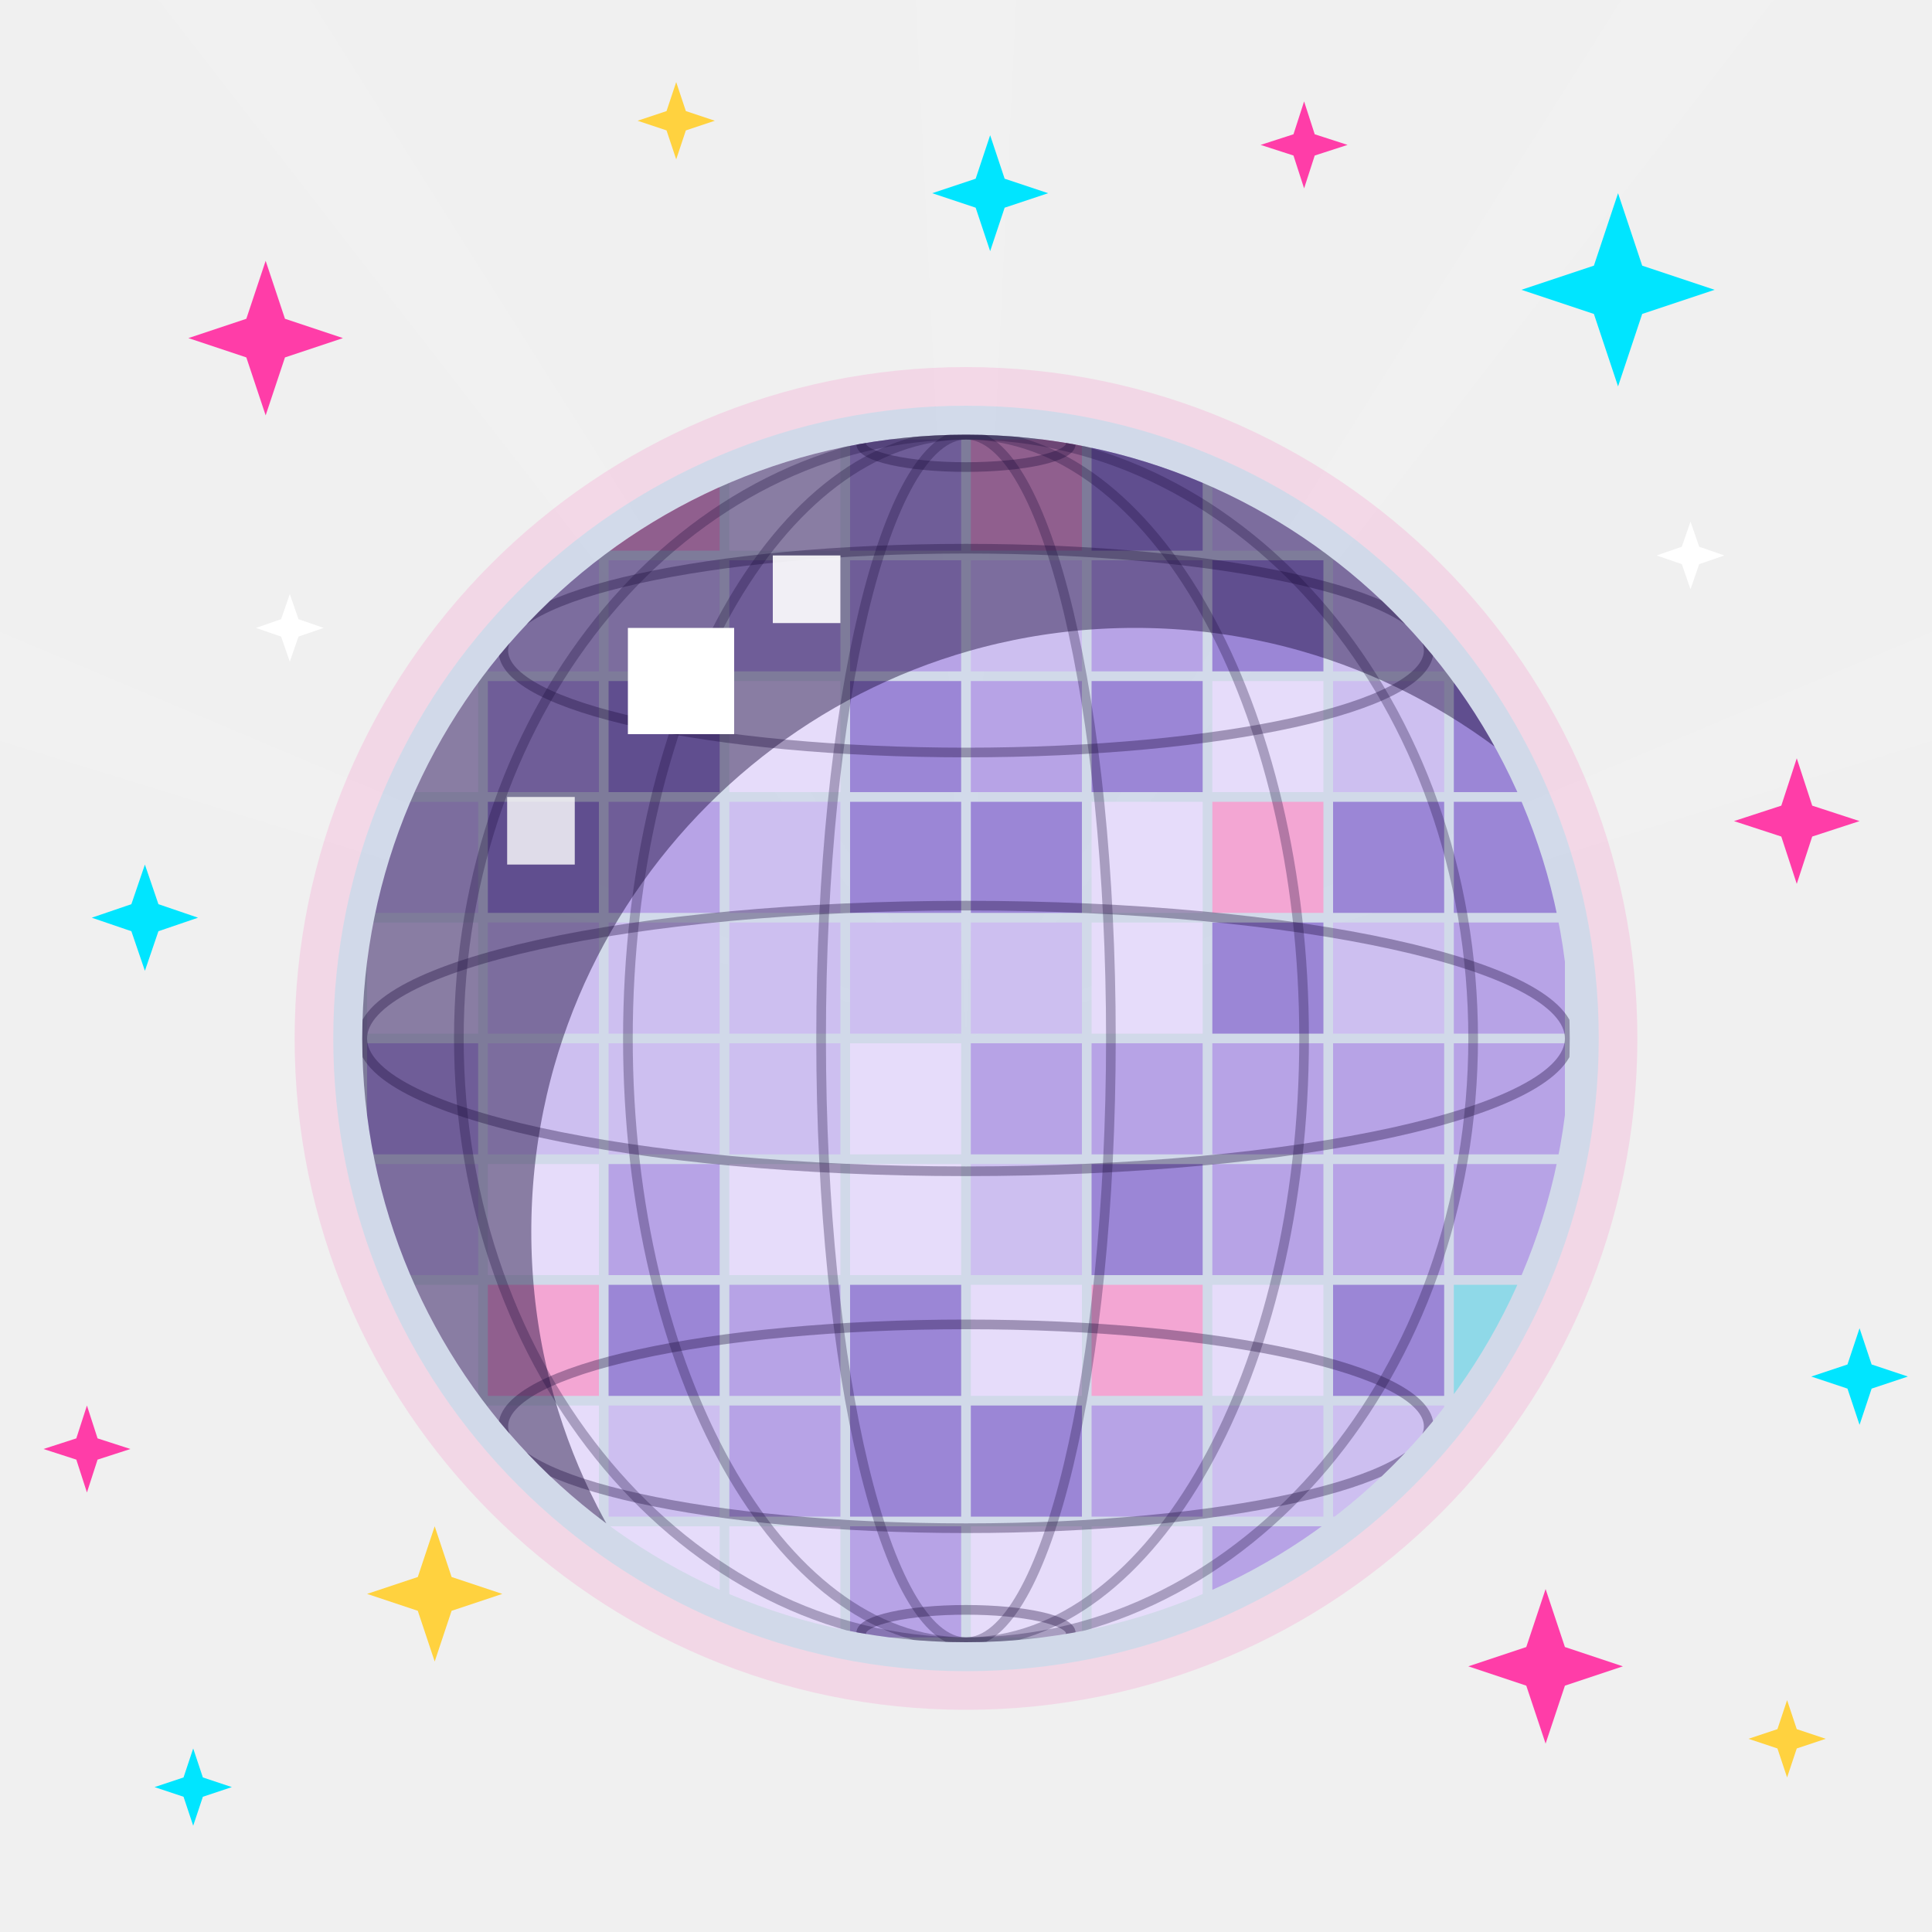
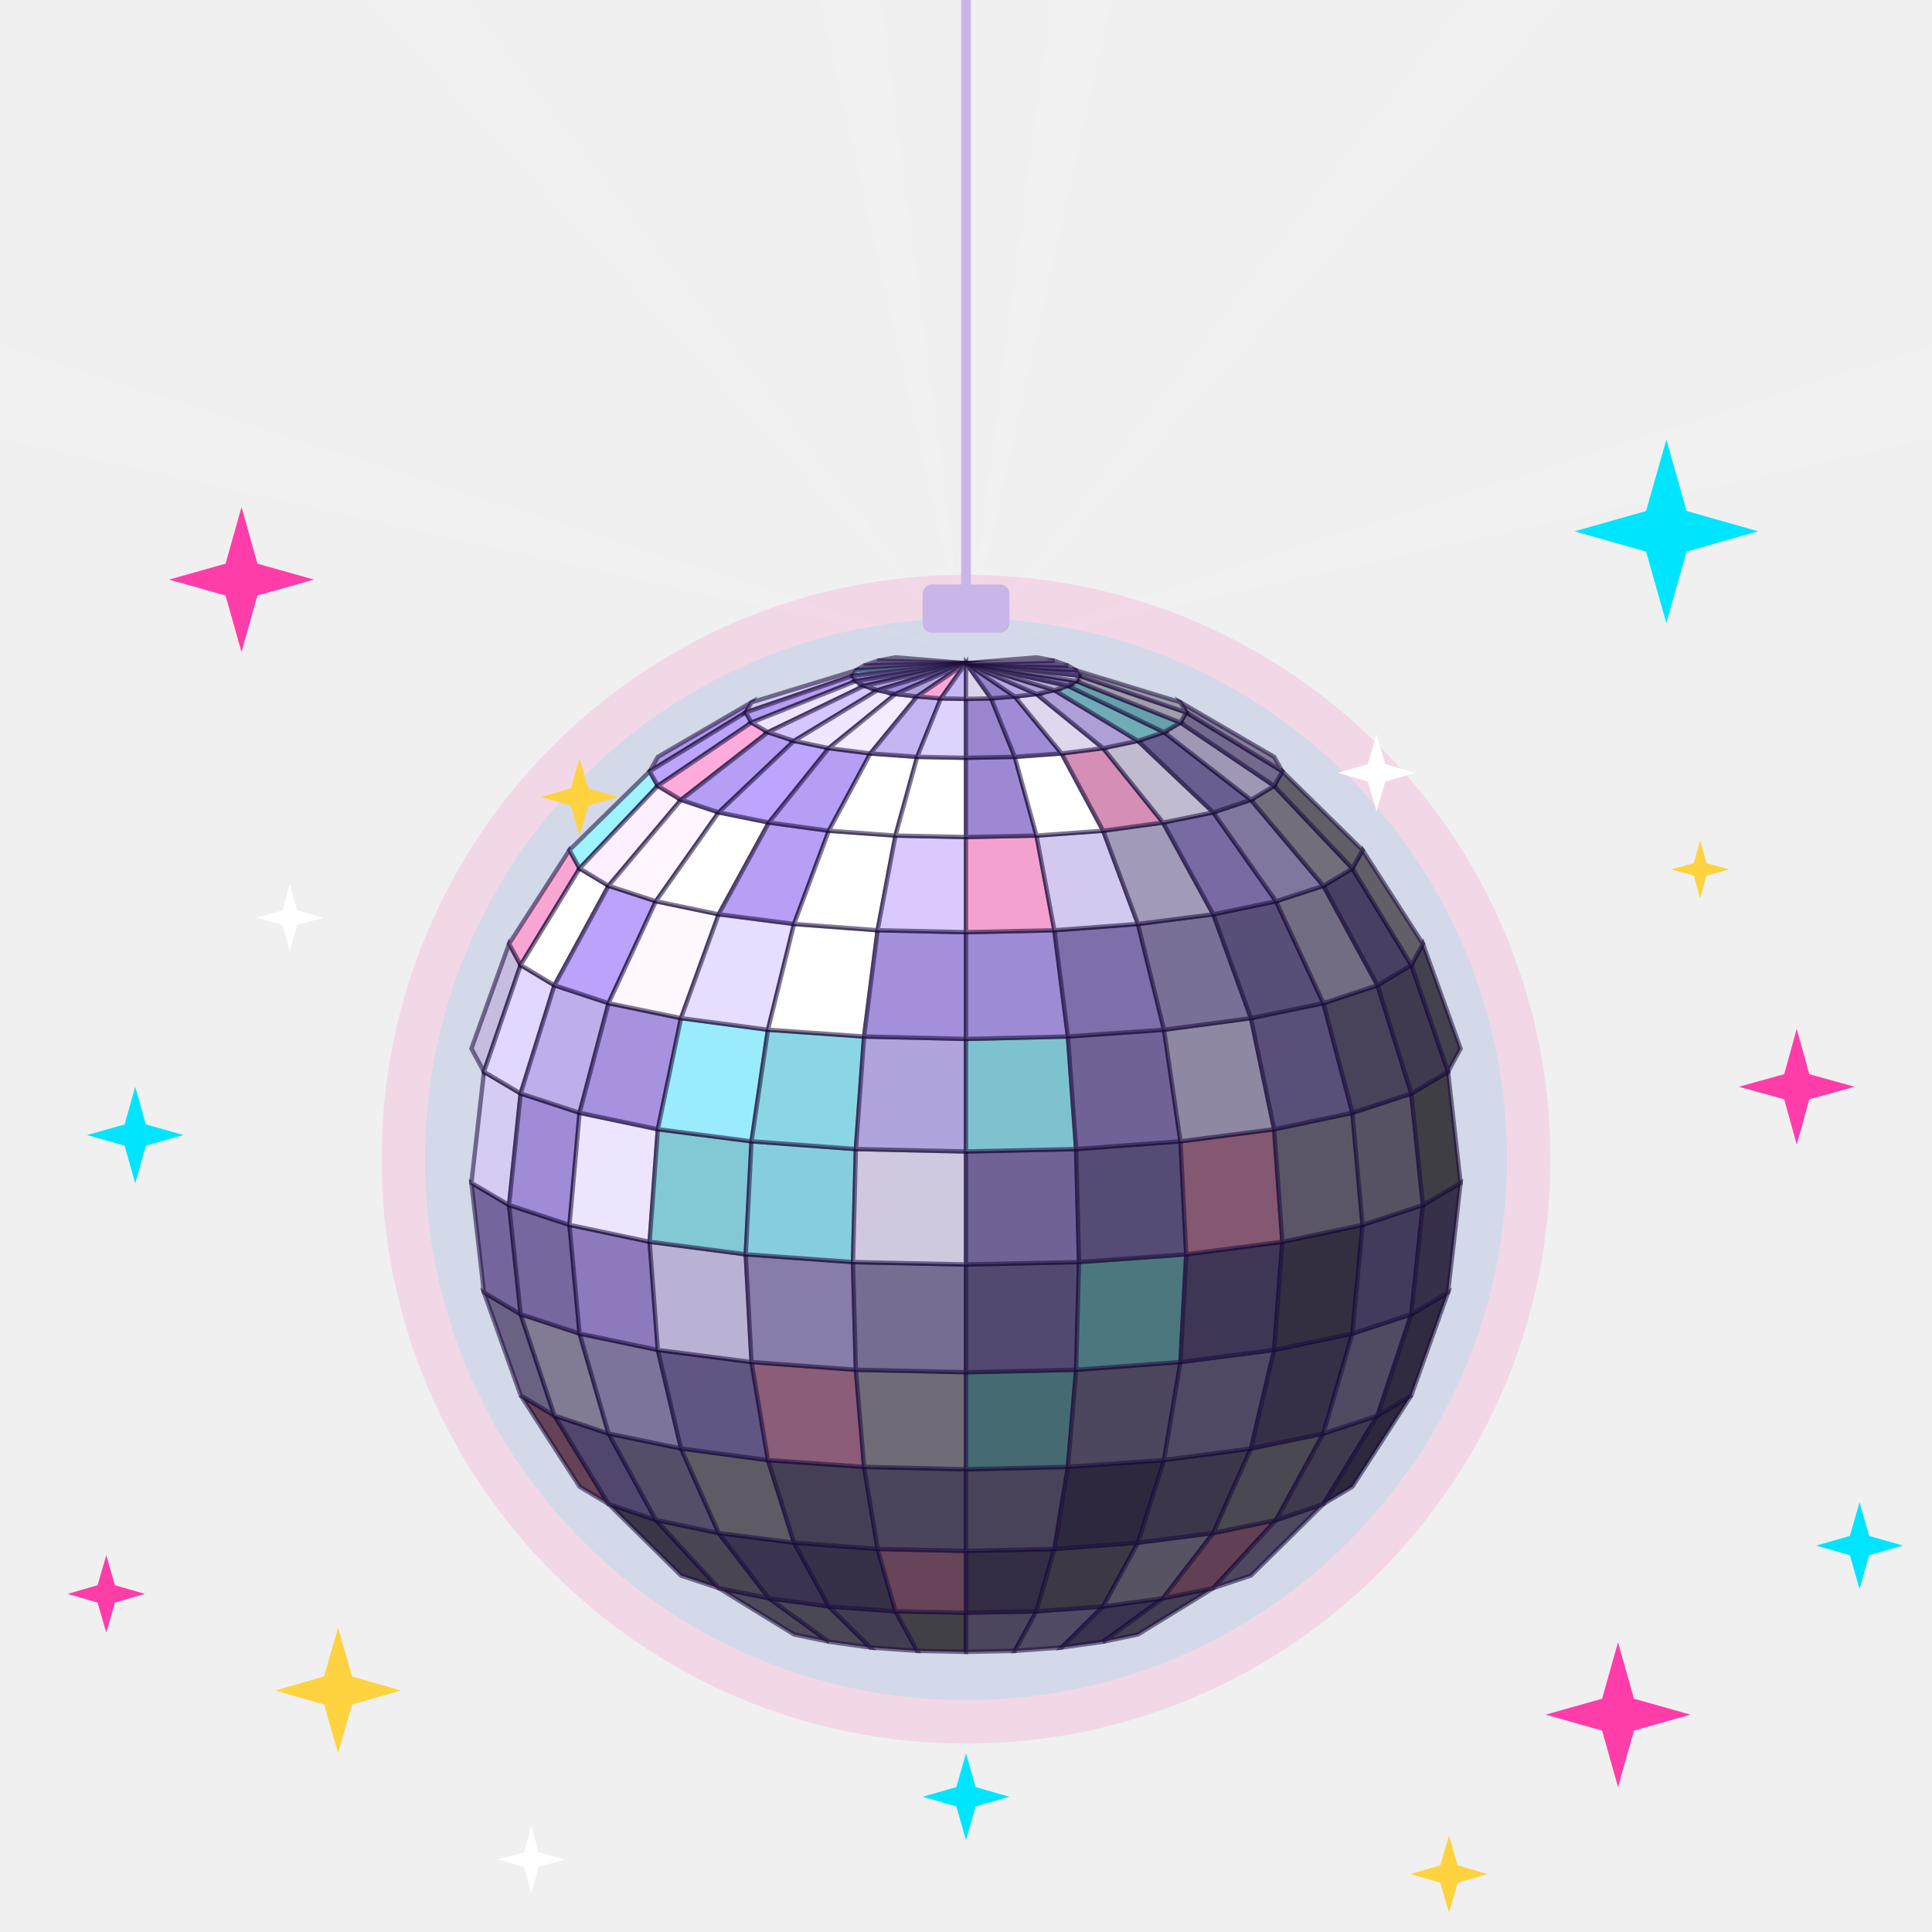
<svg xmlns="http://www.w3.org/2000/svg" viewBox="0 0 400 400">
-   <defs>
-     <clipPath id="b">
-       <circle cx="200" cy="215" r="125" />
-     </clipPath>
-   </defs>
-   <path d="M200 215 L-115 118 L-104 87Z" fill="#fff" fill-opacity=".05" />
-   <path d="M200 215 L-3 -46 L24 -64Z" fill="#fff" fill-opacity=".05" />
-   <path d="M200 215 L184 -115 L216 -115Z" fill="#fff" fill-opacity=".05" />
-   <path d="M200 215 L376 -64 L403 -46Z" fill="#fff" fill-opacity=".05" />
-   <path d="M200 215 L504 87 L515 118Z" fill="#fff" fill-opacity=".05" />
-   <circle cx="200" cy="215" r="139" fill="#ff3da8" fill-opacity=".14" />
-   <circle cx="200" cy="215" r="131" fill="#00e5ff" fill-opacity=".14" />
-   <g clip-path="url(#b)">
-     <rect x="76" y="91" width="23" height="23" fill="#b7a3e6" />
-     <rect x="76" y="116" width="23" height="23" fill="#cdbff0" />
-     <rect x="76" y="141" width="23" height="23" fill="#e6dcfa" />
-     <rect x="76" y="166" width="23" height="23" fill="#cdbff0" />
-     <rect x="76" y="191" width="23" height="23" fill="#e6dcfa" />
-     <rect x="76" y="216" width="23" height="23" fill="#b7a3e6" />
-     <rect x="76" y="241" width="23" height="23" fill="#cdbff0" />
-     <rect x="76" y="266" width="23" height="23" fill="#e6dcfa" />
-     <rect x="76" y="291" width="23" height="23" fill="#cdbff0" />
-     <rect x="76" y="316" width="23" height="23" fill="#b7a3e6" />
-     <rect x="101" y="91" width="23" height="23" fill="#cdbff0" />
-     <rect x="101" y="116" width="23" height="23" fill="#cdbff0" />
-     <rect x="101" y="141" width="23" height="23" fill="#b7a3e6" />
-     <rect x="101" y="166" width="23" height="23" fill="#9b86d6" />
-     <rect x="101" y="191" width="23" height="23" fill="#cdbff0" />
-     <rect x="101" y="216" width="23" height="23" fill="#cdbff0" />
-     <rect x="101" y="241" width="23" height="23" fill="#e6dcfa" />
-     <rect x="101" y="266" width="23" height="23" fill="#f3a6d3" />
-     <rect x="101" y="291" width="23" height="23" fill="#e6dcfa" />
-     <rect x="101" y="316" width="23" height="23" fill="#b7a3e6" />
-     <rect x="126" y="91" width="23" height="23" fill="#f3a6d3" />
-     <rect x="126" y="116" width="23" height="23" fill="#cdbff0" />
-     <rect x="126" y="141" width="23" height="23" fill="#9b86d6" />
-     <rect x="126" y="166" width="23" height="23" fill="#b7a3e6" />
-     <rect x="126" y="191" width="23" height="23" fill="#cdbff0" />
-     <rect x="126" y="216" width="23" height="23" fill="#cdbff0" />
-     <rect x="126" y="241" width="23" height="23" fill="#b7a3e6" />
-     <rect x="126" y="266" width="23" height="23" fill="#9b86d6" />
-     <rect x="126" y="291" width="23" height="23" fill="#cdbff0" />
-     <rect x="126" y="316" width="23" height="23" fill="#e6dcfa" />
-     <rect x="151" y="91" width="23" height="23" fill="#e6dcfa" />
-     <rect x="151" y="116" width="23" height="23" fill="#b7a3e6" />
-     <rect x="151" y="141" width="23" height="23" fill="#e6dcfa" />
-     <rect x="151" y="166" width="23" height="23" fill="#cdbff0" />
-     <rect x="151" y="191" width="23" height="23" fill="#cdbff0" />
-     <rect x="151" y="216" width="23" height="23" fill="#cdbff0" />
-     <rect x="151" y="241" width="23" height="23" fill="#e6dcfa" />
-     <rect x="151" y="266" width="23" height="23" fill="#b7a3e6" />
-     <rect x="151" y="291" width="23" height="23" fill="#b7a3e6" />
-     <rect x="151" y="316" width="23" height="23" fill="#e6dcfa" />
-     <rect x="176" y="91" width="23" height="23" fill="#b7a3e6" />
-     <rect x="176" y="116" width="23" height="23" fill="#b7a3e6" />
-     <rect x="176" y="141" width="23" height="23" fill="#9b86d6" />
-     <rect x="176" y="166" width="23" height="23" fill="#9b86d6" />
-     <rect x="176" y="191" width="23" height="23" fill="#cdbff0" />
-     <rect x="176" y="216" width="23" height="23" fill="#e6dcfa" />
-     <rect x="176" y="241" width="23" height="23" fill="#e6dcfa" />
-     <rect x="176" y="266" width="23" height="23" fill="#9b86d6" />
-     <rect x="176" y="291" width="23" height="23" fill="#9b86d6" />
-     <rect x="176" y="316" width="23" height="23" fill="#b7a3e6" />
-     <rect x="201" y="91" width="23" height="23" fill="#f3a6d3" />
-     <rect x="201" y="116" width="23" height="23" fill="#cdbff0" />
-     <rect x="201" y="141" width="23" height="23" fill="#b7a3e6" />
-     <rect x="201" y="166" width="23" height="23" fill="#9b86d6" />
-     <rect x="201" y="191" width="23" height="23" fill="#cdbff0" />
-     <rect x="201" y="216" width="23" height="23" fill="#b7a3e6" />
-     <rect x="201" y="241" width="23" height="23" fill="#cdbff0" />
-     <rect x="201" y="266" width="23" height="23" fill="#e6dcfa" />
-     <rect x="201" y="291" width="23" height="23" fill="#9b86d6" />
-     <rect x="201" y="316" width="23" height="23" fill="#e6dcfa" />
-     <rect x="226" y="91" width="23" height="23" fill="#9b86d6" />
-     <rect x="226" y="116" width="23" height="23" fill="#b7a3e6" />
-     <rect x="226" y="141" width="23" height="23" fill="#9b86d6" />
-     <rect x="226" y="166" width="23" height="23" fill="#e6dcfa" />
-     <rect x="226" y="191" width="23" height="23" fill="#e6dcfa" />
-     <rect x="226" y="216" width="23" height="23" fill="#b7a3e6" />
-     <rect x="226" y="241" width="23" height="23" fill="#9b86d6" />
-     <rect x="226" y="266" width="23" height="23" fill="#f3a6d3" />
-     <rect x="226" y="291" width="23" height="23" fill="#b7a3e6" />
-     <rect x="226" y="316" width="23" height="23" fill="#e6dcfa" />
-     <rect x="251" y="91" width="23" height="23" fill="#cdbff0" />
-     <rect x="251" y="116" width="23" height="23" fill="#9b86d6" />
-     <rect x="251" y="141" width="23" height="23" fill="#e6dcfa" />
-     <rect x="251" y="166" width="23" height="23" fill="#f3a6d3" />
-     <rect x="251" y="191" width="23" height="23" fill="#9b86d6" />
-     <rect x="251" y="216" width="23" height="23" fill="#b7a3e6" />
-     <rect x="251" y="241" width="23" height="23" fill="#b7a3e6" />
-     <rect x="251" y="266" width="23" height="23" fill="#e6dcfa" />
-     <rect x="251" y="291" width="23" height="23" fill="#cdbff0" />
-     <rect x="251" y="316" width="23" height="23" fill="#b7a3e6" />
-     <rect x="276" y="91" width="23" height="23" fill="#cdbff0" />
-     <rect x="276" y="116" width="23" height="23" fill="#cdbff0" />
-     <rect x="276" y="141" width="23" height="23" fill="#cdbff0" />
-     <rect x="276" y="166" width="23" height="23" fill="#9b86d6" />
-     <rect x="276" y="191" width="23" height="23" fill="#cdbff0" />
-     <rect x="276" y="216" width="23" height="23" fill="#b7a3e6" />
-     <rect x="276" y="241" width="23" height="23" fill="#b7a3e6" />
-     <rect x="276" y="266" width="23" height="23" fill="#9b86d6" />
-     <rect x="276" y="291" width="23" height="23" fill="#cdbff0" />
-     <rect x="276" y="316" width="23" height="23" fill="#b7a3e6" />
-     <rect x="301" y="91" width="23" height="23" fill="#e6dcfa" />
-     <rect x="301" y="116" width="23" height="23" fill="#8fd9e8" />
-     <rect x="301" y="141" width="23" height="23" fill="#9b86d6" />
-     <rect x="301" y="166" width="23" height="23" fill="#9b86d6" />
-     <rect x="301" y="191" width="23" height="23" fill="#b7a3e6" />
-     <rect x="301" y="216" width="23" height="23" fill="#b7a3e6" />
-     <rect x="301" y="241" width="23" height="23" fill="#b7a3e6" />
-     <rect x="301" y="266" width="23" height="23" fill="#8fd9e8" />
-     <rect x="301" y="291" width="23" height="23" fill="#f3a6d3" />
-     <rect x="301" y="316" width="23" height="23" fill="#cdbff0" />
-     <ellipse cx="200" cy="91.9" rx="21.7" ry="4.8" fill="none" stroke="#1a0b3b" stroke-opacity=".35" stroke-width="2" />
-     <ellipse cx="200" cy="134.7" rx="95.8" ry="21.1" fill="none" stroke="#1a0b3b" stroke-opacity=".35" stroke-width="2" />
-     <ellipse cx="200" cy="215.0" rx="125.0" ry="27.5" fill="none" stroke="#1a0b3b" stroke-opacity=".35" stroke-width="2" />
-     <ellipse cx="200" cy="295.3" rx="95.8" ry="21.1" fill="none" stroke="#1a0b3b" stroke-opacity=".35" stroke-width="2" />
-     <ellipse cx="200" cy="338.1" rx="21.7" ry="4.8" fill="none" stroke="#1a0b3b" stroke-opacity=".35" stroke-width="2" />
-     <ellipse cx="200" cy="215" rx="30" ry="125" fill="none" stroke="#1a0b3b" stroke-opacity=".3" stroke-width="2" />
-     <ellipse cx="200" cy="215" rx="70" ry="125" fill="none" stroke="#1a0b3b" stroke-opacity=".3" stroke-width="2" />
-     <ellipse cx="200" cy="215" rx="105" ry="125" fill="none" stroke="#1a0b3b" stroke-opacity=".3" stroke-width="2" />
-     <circle cx="235" cy="255" r="155" fill="none" stroke="#1a0b3b" stroke-opacity=".45" stroke-width="60" />
-     <rect x="130" y="130" width="22" height="22" fill="#fff" />
-     <rect x="160" y="115" width="14" height="14" fill="#fff" fill-opacity=".9" />
-     <rect x="105" y="165" width="14" height="14" fill="#fff" fill-opacity=".8" />
-   </g>
-   <path d="M55 54 L59.0 66.0 L71 70 L59.0 74.0 L55 86 L51.0 74.0 L39 70 L51.0 66.0Z" fill="#ff3da8" fill-opacity="1" />
-   <path d="M335 40 L340.0 55.0 L355 60 L340.0 65.0 L335 80 L330.0 65.0 L315 60 L330.0 55.0Z" fill="#00e5ff" fill-opacity="1" />
-   <path d="M30 179 L32.8 187.2 L41 190 L32.8 192.8 L30 201 L27.2 192.8 L19 190 L27.2 187.2Z" fill="#00e5ff" fill-opacity="1" />
-   <path d="M372 157 L375.2 166.8 L385 170 L375.2 173.2 L372 183 L368.8 173.2 L359 170 L368.8 166.8Z" fill="#ff3da8" fill-opacity="1" />
-   <path d="M90 316 L93.5 326.5 L104 330 L93.5 333.5 L90 344 L86.5 333.5 L76 330 L86.5 326.5Z" fill="#ffd23f" fill-opacity="1" />
-   <path d="M320 329 L324.0 341.0 L336 345 L324.0 349.0 L320 361 L316.0 349.0 L304 345 L316.0 341.0Z" fill="#ff3da8" fill-opacity="1" />
-   <path d="M205 28 L208.0 37.0 L217 40 L208.0 43.0 L205 52 L202.0 43.0 L193 40 L202.0 37.0Z" fill="#00e5ff" fill-opacity="1" />
-   <path d="M140 17 L142.0 23.0 L148 25 L142.0 27.0 L140 33 L138.0 27.0 L132 25 L138.0 23.0Z" fill="#ffd23f" fill-opacity="1" />
-   <path d="M270 21 L272.2 27.8 L279 30 L272.2 32.2 L270 39 L267.8 32.2 L261 30 L267.8 27.8Z" fill="#ff3da8" fill-opacity="1" />
-   <path d="M18 291 L20.2 297.8 L27 300 L20.2 302.2 L18 309 L15.8 302.2 L9 300 L15.8 297.8Z" fill="#ff3da8" fill-opacity="1" />
-   <path d="M385 275 L387.5 282.5 L395 285 L387.5 287.5 L385 295 L382.5 287.5 L375 285 L382.5 282.5Z" fill="#00e5ff" fill-opacity="1" />
-   <path d="M60 123 L61.8 128.2 L67 130 L61.8 131.8 L60 137 L58.2 131.8 L53 130 L58.2 128.2Z" fill="#ffffff" fill-opacity="1" />
-   <path d="M350 108 L351.8 113.2 L357 115 L351.8 116.8 L350 122 L348.2 116.8 L343 115 L348.2 113.2Z" fill="#ffffff" fill-opacity="1" />
-   <path d="M370 352 L372.0 358.0 L378 360 L372.0 362.0 L370 368 L368.0 362.0 L362 360 L368.0 358.0Z" fill="#ffd23f" fill-opacity="1" />
-   <path d="M40 362 L42.0 368.0 L48 370 L42.0 372.0 L40 378 L38.0 372.0 L32 370 L38.0 368.0Z" fill="#00e5ff" fill-opacity="1" />
+   <path d="M200 135 L-171 53 L-162 20Z" fill="#fff" fill-opacity=".05" />
+   <path d="M200 135 L-57 -145 L-31 -167Z" fill="#fff" fill-opacity=".05" />
+   <path d="M200 135 L117 -236 L151 -242Z" fill="#fff" fill-opacity=".05" />
+   <path d="M200 135 L249 -242 L283 -236Z" fill="#fff" fill-opacity=".05" />
+   <path d="M200 135 L431 -167 L457 -145Z" fill="#fff" fill-opacity=".05" />
+   <path d="M200 135 L562 20 L571 53Z" fill="#fff" fill-opacity=".05" />
+   <circle cx="200" cy="240" r="121" fill="#ff3da8" fill-opacity=".13" />
+   <circle cx="200" cy="240" r="112" fill="#00e5ff" fill-opacity=".13" />
+   <line x1="200" y1="0" x2="200" y2="127" stroke="#c9b6e8" stroke-width="2" />
+   <rect x="191" y="121" width="18" height="10" rx="2" fill="#c9b6e8" />
+   <polygon points="164.4,338.4 171.6,339.9 159.2,330.9 148.8,328.8" fill="rgb(77, 73, 88)" stroke="#1a0b3b" stroke-opacity=".55" stroke-width=".9" />
+   <polygon points="171.6,339.9 180.2,341.1 171.6,332.6 159.2,330.9" fill="rgb(75, 72, 86)" stroke="#1a0b3b" stroke-opacity=".55" stroke-width=".9" />
+   <polygon points="180.2,341.1 189.9,341.8 185.4,333.6 171.6,332.6" fill="rgb(66, 61, 82)" stroke="#1a0b3b" stroke-opacity=".55" stroke-width=".9" />
+   <polygon points="189.9,341.8 200.0,342.0 200.0,333.9 185.4,333.6" fill="rgb(66, 64, 71)" stroke="#1a0b3b" stroke-opacity=".55" stroke-width=".9" />
+   <polygon points="200.0,342.0 210.1,341.8 214.6,333.6 200.0,333.9" fill="rgb(75, 69, 93)" stroke="#1a0b3b" stroke-opacity=".55" stroke-width=".9" />
+   <polygon points="210.1,341.8 219.8,341.1 228.4,332.6 214.6,333.6" fill="rgb(81, 74, 100)" stroke="#1a0b3b" stroke-opacity=".55" stroke-width=".9" />
+   <polygon points="219.8,341.1 228.4,339.9 240.8,330.9 228.4,332.6" fill="rgb(58, 51, 79)" stroke="#1a0b3b" stroke-opacity=".55" stroke-width=".9" />
+   <polygon points="228.4,339.9 235.6,338.4 251.2,328.8 240.8,330.9" fill="rgb(67, 62, 83)" stroke="#1a0b3b" stroke-opacity=".55" stroke-width=".9" />
+   <polygon points="141.0,326.2 148.8,328.8 135.8,314.7 126.0,311.4" fill="rgb(58, 54, 72)" stroke="#1a0b3b" stroke-opacity=".55" stroke-width=".9" />
+   <polygon points="148.8,328.8 159.2,330.9 148.8,317.4 135.8,314.7" fill="rgb(73, 69, 83)" stroke="#1a0b3b" stroke-opacity=".55" stroke-width=".9" />
+   <polygon points="159.2,330.9 171.6,332.6 164.4,319.4 148.8,317.4" fill="rgb(59, 52, 80)" stroke="#1a0b3b" stroke-opacity=".55" stroke-width=".9" />
+   <polygon points="171.6,332.6 185.4,333.6 181.7,320.7 164.4,319.4" fill="rgb(54, 48, 73)" stroke="#1a0b3b" stroke-opacity=".55" stroke-width=".9" />
+   <polygon points="185.4,333.6 200.0,333.9 200.0,321.1 181.7,320.7" fill="rgb(103, 68, 88)" stroke="#1a0b3b" stroke-opacity=".55" stroke-width=".9" />
+   <polygon points="200.0,333.9 214.6,333.6 218.3,320.7 200.0,321.1" fill="rgb(51, 44, 68)" stroke="#1a0b3b" stroke-opacity=".55" stroke-width=".9" />
+   <polygon points="214.6,333.6 228.4,332.6 235.6,319.4 218.3,320.7" fill="rgb(60, 57, 68)" stroke="#1a0b3b" stroke-opacity=".55" stroke-width=".9" />
+   <polygon points="228.4,332.6 240.8,330.9 251.2,317.4 235.6,319.4" fill="rgb(87, 83, 99)" stroke="#1a0b3b" stroke-opacity=".55" stroke-width=".9" />
+   <polygon points="240.8,330.9 251.2,328.8 264.2,314.7 251.2,317.4" fill="rgb(97, 64, 83)" stroke="#1a0b3b" stroke-opacity=".55" stroke-width=".9" />
+   <polygon points="251.2,328.8 259.0,326.2 274.0,311.4 264.2,314.7" fill="rgb(78, 72, 97)" stroke="#1a0b3b" stroke-opacity=".55" stroke-width=".9" />
+   <polygon points="120.0,307.8 126.0,311.4 114.8,293.1 107.8,288.9" fill="rgb(101, 67, 86)" stroke="#1a0b3b" stroke-opacity=".55" stroke-width=".9" />
+   <polygon points="126.0,311.4 135.8,314.7 126.0,296.8 114.8,293.1" fill="rgb(81, 71, 110)" stroke="#1a0b3b" stroke-opacity=".55" stroke-width=".9" />
+   <polygon points="135.8,314.7 148.8,317.4 141.0,299.9 126.0,296.8" fill="rgb(85, 78, 105)" stroke="#1a0b3b" stroke-opacity=".55" stroke-width=".9" />
+   <polygon points="148.8,317.4 164.4,319.4 159.0,302.3 141.0,299.9" fill="rgb(94, 91, 101)" stroke="#1a0b3b" stroke-opacity=".55" stroke-width=".9" />
+   <polygon points="164.4,319.4 181.7,320.7 178.9,303.7 159.0,302.3" fill="rgb(68, 63, 84)" stroke="#1a0b3b" stroke-opacity=".55" stroke-width=".9" />
+   <polygon points="181.7,320.7 200.0,321.1 200.0,304.2 178.9,303.7" fill="rgb(74, 68, 92)" stroke="#1a0b3b" stroke-opacity=".55" stroke-width=".9" />
+   <polygon points="200.0,321.1 218.3,320.7 221.1,303.7 200.0,304.2" fill="rgb(73, 67, 90)" stroke="#1a0b3b" stroke-opacity=".55" stroke-width=".9" />
+   <polygon points="218.3,320.7 235.6,319.4 241.0,302.3 221.1,303.7" fill="rgb(46, 40, 62)" stroke="#1a0b3b" stroke-opacity=".55" stroke-width=".9" />
+   <polygon points="235.6,319.4 251.2,317.4 259.0,299.9 241.0,302.3" fill="rgb(59, 54, 73)" stroke="#1a0b3b" stroke-opacity=".55" stroke-width=".9" />
+   <polygon points="251.2,317.4 264.2,314.7 274.0,296.8 259.0,299.9" fill="rgb(74, 72, 80)" stroke="#1a0b3b" stroke-opacity=".55" stroke-width=".9" />
+   <polygon points="264.2,314.7 274.0,311.4 285.2,293.1 274.0,296.8" fill="rgb(63, 58, 78)" stroke="#1a0b3b" stroke-opacity=".55" stroke-width=".9" />
+   <polygon points="274.0,311.4 280.0,307.8 292.2,288.9 285.2,293.1" fill="rgb(45, 40, 61)" stroke="#1a0b3b" stroke-opacity=".55" stroke-width=".9" />
+   <polygon points="107.8,288.9 114.8,293.1 107.8,272.1 100.2,267.6" fill="rgb(106, 97, 131)" stroke="#1a0b3b" stroke-opacity=".55" stroke-width=".9" />
+   <polygon points="114.8,293.1 126.0,296.8 120.0,276.1 107.8,272.1" fill="rgb(129, 123, 148)" stroke="#1a0b3b" stroke-opacity=".55" stroke-width=".9" />
+   <polygon points="126.0,296.8 141.0,299.9 136.2,279.5 120.0,276.1" fill="rgb(125, 115, 155)" stroke="#1a0b3b" stroke-opacity=".55" stroke-width=".9" />
+   <polygon points="141.0,299.9 159.0,302.3 155.6,282.0 136.2,279.5" fill="rgb(97, 85, 131)" stroke="#1a0b3b" stroke-opacity=".55" stroke-width=".9" />
+   <polygon points="159.0,302.3 178.9,303.7 177.2,283.6 155.6,282.0" fill="rgb(140, 93, 120)" stroke="#1a0b3b" stroke-opacity=".55" stroke-width=".9" />
+   <polygon points="178.9,303.7 200.0,304.2 200.0,284.1 177.2,283.6" fill="rgb(111, 108, 119)" stroke="#1a0b3b" stroke-opacity=".55" stroke-width=".9" />
+   <polygon points="200.0,304.2 221.1,303.7 222.8,283.6 200.0,284.1" fill="rgb(69, 106, 114)" stroke="#1a0b3b" stroke-opacity=".55" stroke-width=".9" />
+   <polygon points="221.1,303.7 241.0,302.3 244.4,282.0 222.8,283.6" fill="rgb(76, 70, 94)" stroke="#1a0b3b" stroke-opacity=".55" stroke-width=".9" />
+   <polygon points="241.0,302.3 259.0,299.9 263.8,279.5 244.4,282.0" fill="rgb(80, 73, 99)" stroke="#1a0b3b" stroke-opacity=".55" stroke-width=".9" />
+   <polygon points="259.0,299.9 274.0,296.8 280.0,276.1 263.8,279.5" fill="rgb(53, 47, 72)" stroke="#1a0b3b" stroke-opacity=".55" stroke-width=".9" />
+   <polygon points="274.0,296.8 285.2,293.1 292.2,272.1 280.0,276.1" fill="rgb(80, 74, 99)" stroke="#1a0b3b" stroke-opacity=".55" stroke-width=".9" />
+   <polygon points="285.2,293.1 292.2,288.9 299.8,267.6 292.2,272.1" fill="rgb(49, 43, 66)" stroke="#1a0b3b" stroke-opacity=".55" stroke-width=".9" />
+   <polygon points="100.2,267.6 107.8,272.1 105.4,249.5 97.6,244.9" fill="rgb(116, 102, 156)" stroke="#1a0b3b" stroke-opacity=".55" stroke-width=".9" />
+   <polygon points="107.8,272.1 120.0,276.1 117.9,253.6 105.4,249.5" fill="rgb(118, 103, 158)" stroke="#1a0b3b" stroke-opacity=".55" stroke-width=".9" />
+   <polygon points="120.0,276.1 136.2,279.5 134.5,257.1 117.9,253.6" fill="rgb(140, 122, 188)" stroke="#1a0b3b" stroke-opacity=".55" stroke-width=".9" />
+   <polygon points="136.2,279.5 155.6,282.0 154.4,259.7 134.5,257.1" fill="rgb(186, 178, 212)" stroke="#1a0b3b" stroke-opacity=".55" stroke-width=".9" />
+   <polygon points="155.6,282.0 177.2,283.6 176.6,261.3 154.4,259.7" fill="rgb(136, 125, 168)" stroke="#1a0b3b" stroke-opacity=".55" stroke-width=".9" />
+   <polygon points="177.2,283.6 200.0,284.1 200.0,261.8 176.6,261.3" fill="rgb(118, 109, 147)" stroke="#1a0b3b" stroke-opacity=".55" stroke-width=".9" />
+   <polygon points="200.0,284.1 222.8,283.6 223.4,261.3 200.0,261.8" fill="rgb(83, 73, 112)" stroke="#1a0b3b" stroke-opacity=".55" stroke-width=".9" />
+   <polygon points="222.8,283.6 244.4,282.0 245.6,259.7 223.4,261.3" fill="rgb(77, 119, 127)" stroke="#1a0b3b" stroke-opacity=".55" stroke-width=".9" />
+   <polygon points="244.4,282.0 263.8,279.5 265.5,257.1 245.6,259.7" fill="rgb(62, 54, 84)" stroke="#1a0b3b" stroke-opacity=".55" stroke-width=".9" />
+   <polygon points="263.8,279.5 280.0,276.1 282.1,253.6 265.5,257.1" fill="rgb(51, 47, 64)" stroke="#1a0b3b" stroke-opacity=".55" stroke-width=".9" />
+   <polygon points="280.0,276.1 292.2,272.1 294.6,249.5 282.1,253.6" fill="rgb(67, 59, 91)" stroke="#1a0b3b" stroke-opacity=".55" stroke-width=".9" />
+   <polygon points="292.2,272.1 299.8,267.6 302.4,244.9 294.6,249.5" fill="rgb(55, 48, 74)" stroke="#1a0b3b" stroke-opacity=".55" stroke-width=".9" />
+   <polygon points="97.6,244.9 105.4,249.5 107.8,226.4 100.2,221.9" fill="rgb(213, 203, 243)" stroke="#1a0b3b" stroke-opacity=".55" stroke-width=".9" />
+   <polygon points="105.4,249.5 117.9,253.6 120.0,230.4 107.8,226.4" fill="rgb(159, 139, 214)" stroke="#1a0b3b" stroke-opacity=".55" stroke-width=".9" />
+   <polygon points="117.9,253.6 134.5,257.1 136.2,233.8 120.0,230.4" fill="rgb(236, 229, 253)" stroke="#1a0b3b" stroke-opacity=".55" stroke-width=".9" />
+   <polygon points="134.5,257.1 154.4,259.7 155.6,236.3 136.2,233.8" fill="rgb(130, 200, 213)" stroke="#1a0b3b" stroke-opacity=".55" stroke-width=".9" />
+   <polygon points="154.4,259.7 176.6,261.3 177.2,237.9 155.6,236.3" fill="rgb(134, 206, 221)" stroke="#1a0b3b" stroke-opacity=".55" stroke-width=".9" />
+   <polygon points="176.6,261.3 200.0,261.8 200.0,238.4 177.2,237.9" fill="rgb(207, 200, 222)" stroke="#1a0b3b" stroke-opacity=".55" stroke-width=".9" />
+   <polygon points="200.0,261.8 223.4,261.3 222.8,237.9 200.0,238.4" fill="rgb(112, 98, 151)" stroke="#1a0b3b" stroke-opacity=".55" stroke-width=".9" />
+   <polygon points="223.4,261.3 245.6,259.7 244.4,236.3 222.8,237.9" fill="rgb(86, 75, 116)" stroke="#1a0b3b" stroke-opacity=".55" stroke-width=".9" />
+   <polygon points="245.6,259.7 265.5,257.1 263.8,233.8 244.4,236.3" fill="rgb(132, 88, 112)" stroke="#1a0b3b" stroke-opacity=".55" stroke-width=".9" />
+   <polygon points="265.5,257.1 282.1,253.6 280.0,230.4 263.8,233.8" fill="rgb(90, 86, 103)" stroke="#1a0b3b" stroke-opacity=".55" stroke-width=".9" />
+   <polygon points="282.1,253.6 294.6,249.5 292.2,226.4 280.0,230.4" fill="rgb(86, 82, 99)" stroke="#1a0b3b" stroke-opacity=".55" stroke-width=".9" />
+   <polygon points="294.6,249.5 302.4,244.9 299.8,221.9 292.2,226.4" fill="rgb(64, 62, 69)" stroke="#1a0b3b" stroke-opacity=".55" stroke-width=".9" />
+   <polygon points="97.6,217.1 100.2,221.9 107.8,199.8 105.4,195.4" fill="rgb(197, 188, 224)" stroke="#1a0b3b" stroke-opacity=".55" stroke-width=".9" />
+   <polygon points="100.2,221.9 107.8,226.4 114.8,204.0 107.8,199.8" fill="rgb(226, 215, 255)" stroke="#1a0b3b" stroke-opacity=".55" stroke-width=".9" />
+   <polygon points="107.8,226.4 120.0,230.4 126.0,207.7 114.8,204.0" fill="rgb(190, 175, 235)" stroke="#1a0b3b" stroke-opacity=".55" stroke-width=".9" />
+   <polygon points="120.0,230.4 136.2,233.8 141.0,210.8 126.0,207.7" fill="rgb(167, 146, 224)" stroke="#1a0b3b" stroke-opacity=".55" stroke-width=".9" />
+   <polygon points="136.2,233.8 155.6,236.3 159.0,213.2 141.0,210.8" fill="rgb(154, 236, 253)" stroke="#1a0b3b" stroke-opacity=".55" stroke-width=".9" />
+   <polygon points="155.6,236.3 177.2,237.9 178.9,214.6 159.0,213.2" fill="rgb(139, 214, 229)" stroke="#1a0b3b" stroke-opacity=".55" stroke-width=".9" />
+   <polygon points="177.2,237.9 200.0,238.4 200.0,215.1 178.9,214.6" fill="rgb(177, 163, 219)" stroke="#1a0b3b" stroke-opacity=".55" stroke-width=".9" />
+   <polygon points="200.0,238.4 222.8,237.9 221.1,214.6 200.0,215.1" fill="rgb(126, 194, 208)" stroke="#1a0b3b" stroke-opacity=".55" stroke-width=".9" />
+   <polygon points="222.8,237.9 244.4,236.3 241.0,213.2 221.1,214.6" fill="rgb(112, 98, 150)" stroke="#1a0b3b" stroke-opacity=".55" stroke-width=".9" />
+   <polygon points="244.4,236.3 263.8,233.8 259.0,210.8 241.0,213.2" fill="rgb(142, 136, 162)" stroke="#1a0b3b" stroke-opacity=".55" stroke-width=".9" />
+   <polygon points="263.8,233.8 280.0,230.4 274.0,207.7 259.0,210.8" fill="rgb(90, 79, 121)" stroke="#1a0b3b" stroke-opacity=".55" stroke-width=".9" />
+   <polygon points="280.0,230.4 292.2,226.4 285.2,204.0 274.0,207.7" fill="rgb(72, 67, 90)" stroke="#1a0b3b" stroke-opacity=".55" stroke-width=".9" />
+   <polygon points="292.2,226.4 299.8,221.9 292.2,199.8 285.2,204.0" fill="rgb(63, 58, 79)" stroke="#1a0b3b" stroke-opacity=".55" stroke-width=".9" />
+   <polygon points="299.8,221.9 302.4,217.1 294.6,195.4 292.2,199.8" fill="rgb(68, 65, 78)" stroke="#1a0b3b" stroke-opacity=".55" stroke-width=".9" />
+   <polygon points="105.4,195.4 107.8,199.8 120.0,179.8 117.9,176.0" fill="rgb(250, 166, 213)" stroke="#1a0b3b" stroke-opacity=".55" stroke-width=".9" />
+   <polygon points="107.8,199.8 114.8,204.0 126.0,183.4 120.0,179.8" fill="rgb(255, 255, 255)" stroke="#1a0b3b" stroke-opacity=".55" stroke-width=".9" />
+   <polygon points="114.8,204.0 126.0,207.7 135.8,186.6 126.0,183.4" fill="rgb(187, 163, 251)" stroke="#1a0b3b" stroke-opacity=".55" stroke-width=".9" />
+   <polygon points="126.0,207.7 141.0,210.8 148.8,189.3 135.8,186.6" fill="rgb(255, 249, 255)" stroke="#1a0b3b" stroke-opacity=".55" stroke-width=".9" />
+   <polygon points="141.0,210.8 159.0,213.2 164.4,191.3 148.8,189.3" fill="rgb(231, 221, 255)" stroke="#1a0b3b" stroke-opacity=".55" stroke-width=".9" />
+   <polygon points="159.0,213.2 178.9,214.6 181.7,192.6 164.4,191.3" fill="rgb(255, 255, 255)" stroke="#1a0b3b" stroke-opacity=".55" stroke-width=".9" />
+   <polygon points="178.9,214.6 200.0,215.1 200.0,193.0 181.7,192.6" fill="rgb(164, 143, 220)" stroke="#1a0b3b" stroke-opacity=".55" stroke-width=".9" />
+   <polygon points="200.0,215.1 221.1,214.6 218.3,192.6 200.0,193.0" fill="rgb(158, 139, 213)" stroke="#1a0b3b" stroke-opacity=".55" stroke-width=".9" />
+   <polygon points="221.1,214.6 241.0,213.2 235.6,191.3 218.3,192.6" fill="rgb(126, 110, 169)" stroke="#1a0b3b" stroke-opacity=".55" stroke-width=".9" />
+   <polygon points="241.0,213.2 259.0,210.8 251.2,189.3 235.6,191.3" fill="rgb(122, 112, 151)" stroke="#1a0b3b" stroke-opacity=".55" stroke-width=".9" />
+   <polygon points="259.0,210.8 274.0,207.7 264.2,186.6 251.2,189.3" fill="rgb(89, 78, 120)" stroke="#1a0b3b" stroke-opacity=".55" stroke-width=".9" />
+   <polygon points="274.0,207.7 285.2,204.0 274.0,183.4 264.2,186.6" fill="rgb(115, 109, 131)" stroke="#1a0b3b" stroke-opacity=".55" stroke-width=".9" />
+   <polygon points="285.2,204.0 292.2,199.8 280.0,179.8 274.0,183.4" fill="rgb(73, 63, 98)" stroke="#1a0b3b" stroke-opacity=".55" stroke-width=".9" />
+   <polygon points="292.2,199.8 294.6,195.4 282.1,176.0 280.0,179.8" fill="rgb(98, 95, 105)" stroke="#1a0b3b" stroke-opacity=".55" stroke-width=".9" />
+   <polygon points="117.9,176.0 120.0,179.8 136.2,162.7 134.5,159.7" fill="rgb(158, 243, 255)" stroke="#1a0b3b" stroke-opacity=".55" stroke-width=".9" />
+   <polygon points="120.0,179.8 126.0,183.4 141.0,165.6 136.2,162.7" fill="rgb(252, 240, 255)" stroke="#1a0b3b" stroke-opacity=".55" stroke-width=".9" />
+   <polygon points="126.0,183.4 135.8,186.6 148.8,168.2 141.0,165.6" fill="rgb(255, 246, 255)" stroke="#1a0b3b" stroke-opacity=".55" stroke-width=".9" />
+   <polygon points="135.8,186.6 148.8,189.3 159.2,170.3 148.8,168.2" fill="rgb(255, 255, 255)" stroke="#1a0b3b" stroke-opacity=".55" stroke-width=".9" />
+   <polygon points="148.8,189.3 164.4,191.3 171.6,172.0 159.2,170.3" fill="rgb(182, 159, 244)" stroke="#1a0b3b" stroke-opacity=".55" stroke-width=".9" />
+   <polygon points="164.4,191.3 181.7,192.6 185.4,173.0 171.6,172.0" fill="rgb(255, 255, 255)" stroke="#1a0b3b" stroke-opacity=".55" stroke-width=".9" />
+   <polygon points="181.7,192.6 200.0,193.0 200.0,173.3 185.4,173.0" fill="rgb(218, 201, 255)" stroke="#1a0b3b" stroke-opacity=".55" stroke-width=".9" />
+   <polygon points="200.0,193.0 218.3,192.6 214.6,173.0 200.0,173.3" fill="rgb(243, 162, 207)" stroke="#1a0b3b" stroke-opacity=".55" stroke-width=".9" />
+   <polygon points="218.3,192.6 235.6,191.3 228.4,172.0 214.6,173.0" fill="rgb(211, 201, 240)" stroke="#1a0b3b" stroke-opacity=".55" stroke-width=".9" />
+   <polygon points="235.6,191.3 251.2,189.3 240.8,170.3 228.4,172.0" fill="rgb(161, 154, 184)" stroke="#1a0b3b" stroke-opacity=".55" stroke-width=".9" />
+   <polygon points="251.2,189.3 264.2,186.6 251.2,168.2 240.8,170.3" fill="rgb(122, 106, 164)" stroke="#1a0b3b" stroke-opacity=".55" stroke-width=".9" />
+   <polygon points="264.2,186.6 274.0,183.4 259.0,165.6 251.2,168.2" fill="rgb(128, 118, 158)" stroke="#1a0b3b" stroke-opacity=".55" stroke-width=".9" />
+   <polygon points="274.0,183.4 280.0,179.8 263.8,162.7 259.0,165.6" fill="rgb(114, 111, 123)" stroke="#1a0b3b" stroke-opacity=".55" stroke-width=".9" />
+   <polygon points="280.0,179.8 282.1,176.0 265.5,159.7 263.8,162.7" fill="rgb(97, 94, 104)" stroke="#1a0b3b" stroke-opacity=".55" stroke-width=".9" />
+   <polygon points="136.2,156.7 134.5,159.7 154.4,147.5 155.6,145.4" fill="rgb(172, 151, 232)" stroke="#1a0b3b" stroke-opacity=".55" stroke-width=".9" />
+   <polygon points="134.5,159.7 136.2,162.7 155.6,149.6 154.4,147.5" fill="rgb(187, 164, 251)" stroke="#1a0b3b" stroke-opacity=".55" stroke-width=".9" />
+   <polygon points="136.2,162.7 141.0,165.6 159.0,151.6 155.6,149.6" fill="rgb(255, 172, 220)" stroke="#1a0b3b" stroke-opacity=".55" stroke-width=".9" />
+   <polygon points="141.0,165.6 148.8,168.2 164.4,153.4 159.0,151.6" fill="rgb(181, 159, 244)" stroke="#1a0b3b" stroke-opacity=".55" stroke-width=".9" />
+   <polygon points="148.8,168.2 159.2,170.3 171.6,154.9 164.4,153.4" fill="rgb(188, 165, 253)" stroke="#1a0b3b" stroke-opacity=".55" stroke-width=".9" />
+   <polygon points="159.2,170.3 171.6,172.0 180.2,156.0 171.6,154.9" fill="rgb(181, 159, 244)" stroke="#1a0b3b" stroke-opacity=".55" stroke-width=".9" />
+   <polygon points="171.6,172.0 185.4,173.0 189.9,156.7 180.2,156.0" fill="rgb(255, 255, 255)" stroke="#1a0b3b" stroke-opacity=".55" stroke-width=".9" />
+   <polygon points="185.4,173.0 200.0,173.3 200.0,156.9 189.9,156.7" fill="rgb(255, 255, 255)" stroke="#1a0b3b" stroke-opacity=".55" stroke-width=".9" />
+   <polygon points="200.0,173.3 214.6,173.0 210.1,156.7 200.0,156.9" fill="rgb(157, 137, 211)" stroke="#1a0b3b" stroke-opacity=".55" stroke-width=".9" />
+   <polygon points="214.6,173.0 228.4,172.0 219.8,156.0 210.1,156.7" fill="rgb(255, 255, 255)" stroke="#1a0b3b" stroke-opacity=".55" stroke-width=".9" />
+   <polygon points="228.4,172.0 240.8,170.3 228.4,154.9 219.8,156.0" fill="rgb(213, 142, 182)" stroke="#1a0b3b" stroke-opacity=".55" stroke-width=".9" />
+   <polygon points="240.8,170.3 251.2,168.2 235.6,153.4 228.4,154.9" fill="rgb(193, 187, 207)" stroke="#1a0b3b" stroke-opacity=".55" stroke-width=".9" />
+   <polygon points="251.2,168.2 259.0,165.6 241.0,151.6 235.6,153.4" fill="rgb(106, 93, 143)" stroke="#1a0b3b" stroke-opacity=".55" stroke-width=".9" />
+   <polygon points="259.0,165.6 263.8,162.7 244.4,149.6 241.0,151.6" fill="rgb(159, 152, 181)" stroke="#1a0b3b" stroke-opacity=".55" stroke-width=".9" />
+   <polygon points="263.8,162.7 265.5,159.7 245.6,147.5 244.4,149.6" fill="rgb(115, 106, 142)" stroke="#1a0b3b" stroke-opacity=".55" stroke-width=".9" />
+   <polygon points="265.5,159.7 263.8,156.7 244.4,145.4 245.6,147.5" fill="rgb(132, 125, 150)" stroke="#1a0b3b" stroke-opacity=".55" stroke-width=".9" />
+   <polygon points="155.6,145.4 154.4,147.5 176.6,139.9 177.2,138.8" fill="rgb(213, 203, 243)" stroke="#1a0b3b" stroke-opacity=".55" stroke-width=".9" />
+   <polygon points="154.4,147.5 155.6,149.6 177.2,141.0 176.6,139.9" fill="rgb(180, 157, 242)" stroke="#1a0b3b" stroke-opacity=".55" stroke-width=".9" />
+   <polygon points="155.6,149.6 159.0,151.6 178.9,142.0 177.2,141.0" fill="rgb(237, 229, 254)" stroke="#1a0b3b" stroke-opacity=".55" stroke-width=".9" />
+   <polygon points="159.0,151.6 164.4,153.4 181.7,142.9 178.9,142.0" fill="rgb(214, 197, 255)" stroke="#1a0b3b" stroke-opacity=".55" stroke-width=".9" />
+   <polygon points="164.4,153.4 171.6,154.9 185.4,143.7 181.7,142.9" fill="rgb(241, 230, 255)" stroke="#1a0b3b" stroke-opacity=".55" stroke-width=".9" />
+   <polygon points="171.6,154.9 180.2,156.0 189.9,144.2 185.4,143.7" fill="rgb(244, 236, 255)" stroke="#1a0b3b" stroke-opacity=".55" stroke-width=".9" />
+   <polygon points="180.2,156.0 189.9,156.7 194.8,144.6 189.9,144.2" fill="rgb(196, 180, 242)" stroke="#1a0b3b" stroke-opacity=".55" stroke-width=".9" />
+   <polygon points="189.9,156.7 200.0,156.9 200.0,144.7 194.8,144.6" fill="rgb(222, 211, 253)" stroke="#1a0b3b" stroke-opacity=".55" stroke-width=".9" />
+   <polygon points="200.0,156.9 210.1,156.7 205.2,144.6 200.0,144.7" fill="rgb(154, 134, 206)" stroke="#1a0b3b" stroke-opacity=".55" stroke-width=".9" />
+   <polygon points="210.1,156.7 219.8,156.0 210.1,144.2 205.2,144.6" fill="rgb(159, 139, 214)" stroke="#1a0b3b" stroke-opacity=".55" stroke-width=".9" />
+   <polygon points="219.8,156.0 228.4,154.9 214.6,143.7 210.1,144.2" fill="rgb(222, 215, 238)" stroke="#1a0b3b" stroke-opacity=".55" stroke-width=".9" />
+   <polygon points="228.4,154.9 235.6,153.4 218.3,142.9 214.6,143.7" fill="rgb(174, 160, 215)" stroke="#1a0b3b" stroke-opacity=".55" stroke-width=".9" />
+   <polygon points="235.6,153.4 241.0,151.6 221.1,142.0 218.3,142.9" fill="rgb(112, 172, 184)" stroke="#1a0b3b" stroke-opacity=".55" stroke-width=".9" />
+   <polygon points="241.0,151.6 244.4,149.6 222.8,141.0 221.1,142.0" fill="rgb(103, 159, 170)" stroke="#1a0b3b" stroke-opacity=".55" stroke-width=".9" />
+   <polygon points="244.4,149.6 245.6,147.5 223.4,139.9 222.8,141.0" fill="rgb(162, 157, 173)" stroke="#1a0b3b" stroke-opacity=".55" stroke-width=".9" />
+   <polygon points="245.6,147.5 244.4,145.4 222.8,138.8 223.4,139.9" fill="rgb(159, 154, 170)" stroke="#1a0b3b" stroke-opacity=".55" stroke-width=".9" />
+   <polygon points="185.4,136.1 181.7,136.8 200.0,137.3 200.0,137.3" fill="rgb(212, 206, 228)" stroke="#1a0b3b" stroke-opacity=".55" stroke-width=".9" />
+   <polygon points="181.7,136.8 178.9,137.8 200.0,137.3 200.0,137.3" fill="rgb(174, 160, 215)" stroke="#1a0b3b" stroke-opacity=".55" stroke-width=".9" />
+   <polygon points="178.9,137.8 177.2,138.8 200.0,137.3 200.0,137.3" fill="rgb(171, 157, 212)" stroke="#1a0b3b" stroke-opacity=".55" stroke-width=".9" />
+   <polygon points="177.2,138.8 176.6,139.9 200.0,137.3 200.0,137.3" fill="rgb(145, 223, 238)" stroke="#1a0b3b" stroke-opacity=".55" stroke-width=".9" />
+   <polygon points="176.6,139.9 177.2,141.0 200.0,137.3 200.0,137.3" fill="rgb(162, 142, 218)" stroke="#1a0b3b" stroke-opacity=".55" stroke-width=".9" />
+   <polygon points="177.2,141.0 178.9,142.0 200.0,137.3 200.0,137.3" fill="rgb(149, 130, 200)" stroke="#1a0b3b" stroke-opacity=".55" stroke-width=".9" />
+   <polygon points="178.9,142.0 181.7,142.9 200.0,137.3 200.0,137.3" fill="rgb(173, 160, 215)" stroke="#1a0b3b" stroke-opacity=".55" stroke-width=".9" />
+   <polygon points="181.7,142.9 185.4,143.7 200.0,137.3 200.0,137.3" fill="rgb(160, 140, 215)" stroke="#1a0b3b" stroke-opacity=".55" stroke-width=".9" />
+   <polygon points="185.4,143.7 189.9,144.2 200.0,137.3 200.0,137.3" fill="rgb(178, 164, 221)" stroke="#1a0b3b" stroke-opacity=".55" stroke-width=".9" />
+   <polygon points="189.9,144.2 194.8,144.6 200.0,137.3 200.0,137.3" fill="rgb(252, 168, 215)" stroke="#1a0b3b" stroke-opacity=".55" stroke-width=".9" />
+   <polygon points="194.8,144.6 200.0,144.7 200.0,137.3 200.0,137.3" fill="rgb(198, 183, 245)" stroke="#1a0b3b" stroke-opacity=".55" stroke-width=".9" />
+   <polygon points="200.0,144.7 205.2,144.6 200.0,137.3 200.0,137.3" fill="rgb(219, 213, 235)" stroke="#1a0b3b" stroke-opacity=".55" stroke-width=".9" />
+   <polygon points="205.2,144.6 210.1,144.2 200.0,137.3 200.0,137.3" fill="rgb(149, 131, 201)" stroke="#1a0b3b" stroke-opacity=".55" stroke-width=".9" />
+   <polygon points="210.1,144.2 214.6,143.7 200.0,137.3 200.0,137.3" fill="rgb(183, 168, 226)" stroke="#1a0b3b" stroke-opacity=".55" stroke-width=".9" />
+   <polygon points="214.6,143.7 218.3,142.9 200.0,137.3 200.0,137.3" fill="rgb(172, 158, 213)" stroke="#1a0b3b" stroke-opacity=".55" stroke-width=".9" />
+   <polygon points="218.3,142.9 221.1,142.0 200.0,137.3 200.0,137.3" fill="rgb(182, 174, 208)" stroke="#1a0b3b" stroke-opacity=".55" stroke-width=".9" />
+   <polygon points="221.1,142.0 222.8,141.0 200.0,137.3 200.0,137.3" fill="rgb(128, 112, 173)" stroke="#1a0b3b" stroke-opacity=".55" stroke-width=".9" />
+   <polygon points="222.8,141.0 223.4,139.9 200.0,137.3 200.0,137.3" fill="rgb(212, 205, 227)" stroke="#1a0b3b" stroke-opacity=".55" stroke-width=".9" />
+   <polygon points="223.4,139.9 222.8,138.8 200.0,137.3 200.0,137.3" fill="rgb(134, 118, 181)" stroke="#1a0b3b" stroke-opacity=".55" stroke-width=".9" />
+   <polygon points="222.8,138.8 221.1,137.8 200.0,137.3 200.0,137.3" fill="rgb(148, 129, 199)" stroke="#1a0b3b" stroke-opacity=".55" stroke-width=".9" />
+   <polygon points="221.1,137.8 218.3,136.8 200.0,137.3 200.0,137.3" fill="rgb(173, 159, 214)" stroke="#1a0b3b" stroke-opacity=".55" stroke-width=".9" />
+   <polygon points="218.3,136.8 214.6,136.1 200.0,137.3 200.0,137.3" fill="rgb(210, 203, 225)" stroke="#1a0b3b" stroke-opacity=".55" stroke-width=".9" />
+   <path d="M50 105 L53.3 116.7 L65 120 L53.3 123.3 L50 135 L46.7 123.3 L35 120 L46.7 116.7Z" fill="#ff3da8" />
+   <path d="M345 91 L349.2 105.8 L364 110 L349.2 114.2 L345 129 L340.8 114.2 L326 110 L340.8 105.8Z" fill="#00e5ff" />
+   <path d="M28 225 L30.2 232.8 L38 235 L30.2 237.2 L28 245 L25.8 237.2 L18 235 L25.8 232.8Z" fill="#00e5ff" />
+   <path d="M372 213 L374.6 222.4 L384 225 L374.6 227.6 L372 237 L369.4 227.6 L360 225 L369.4 222.4Z" fill="#ff3da8" />
+   <path d="M70 337 L72.9 347.1 L83 350 L72.9 352.9 L70 363 L67.1 352.9 L57 350 L67.1 347.1Z" fill="#ffd23f" />
+   <path d="M335 340 L338.3 351.7 L350 355 L338.3 358.3 L335 370 L331.7 358.3 L320 355 L331.7 351.7Z" fill="#ff3da8" />
+   <path d="M120 157 L121.8 163.2 L128 165 L121.8 166.8 L120 173 L118.2 166.8 L112 165 L118.2 163.2Z" fill="#ffd23f" />
+   <path d="M285 152 L286.8 158.2 L293 160 L286.8 161.8 L285 168 L283.2 161.8 L277 160 L283.2 158.2Z" fill="#ffffff" />
+   <path d="M22 322 L23.8 328.2 L30 330 L23.8 331.8 L22 338 L20.2 331.8 L14 330 L20.2 328.2Z" fill="#ff3da8" />
+   <path d="M385 311 L387.0 318.0 L394 320 L387.0 322.0 L385 329 L383.0 322.0 L376 320 L383.0 318.0Z" fill="#00e5ff" />
+   <path d="M60 183 L61.5 188.5 L67 190 L61.5 191.5 L60 197 L58.5 191.5 L53 190 L58.5 188.5Z" fill="#ffffff" />
+   <path d="M352 174 L353.3 178.7 L358 180 L353.3 181.3 L352 186 L350.7 181.3 L346 180 L350.7 178.7Z" fill="#ffd23f" />
+   <path d="M200 363 L202.0 370.0 L209 372 L202.0 374.0 L200 381 L198.0 374.0 L191 372 L198.0 370.0Z" fill="#00e5ff" />
+   <path d="M110 378 L111.5 383.5 L117 385 L111.5 386.5 L110 392 L108.5 386.5 L103 385 L108.5 383.5Z" fill="#ffffff" />
+   <path d="M300 380 L301.8 386.2 L308 388 L301.8 389.8 L300 396 L298.2 389.8 L292 388 L298.2 386.2Z" fill="#ffd23f" />
</svg>
